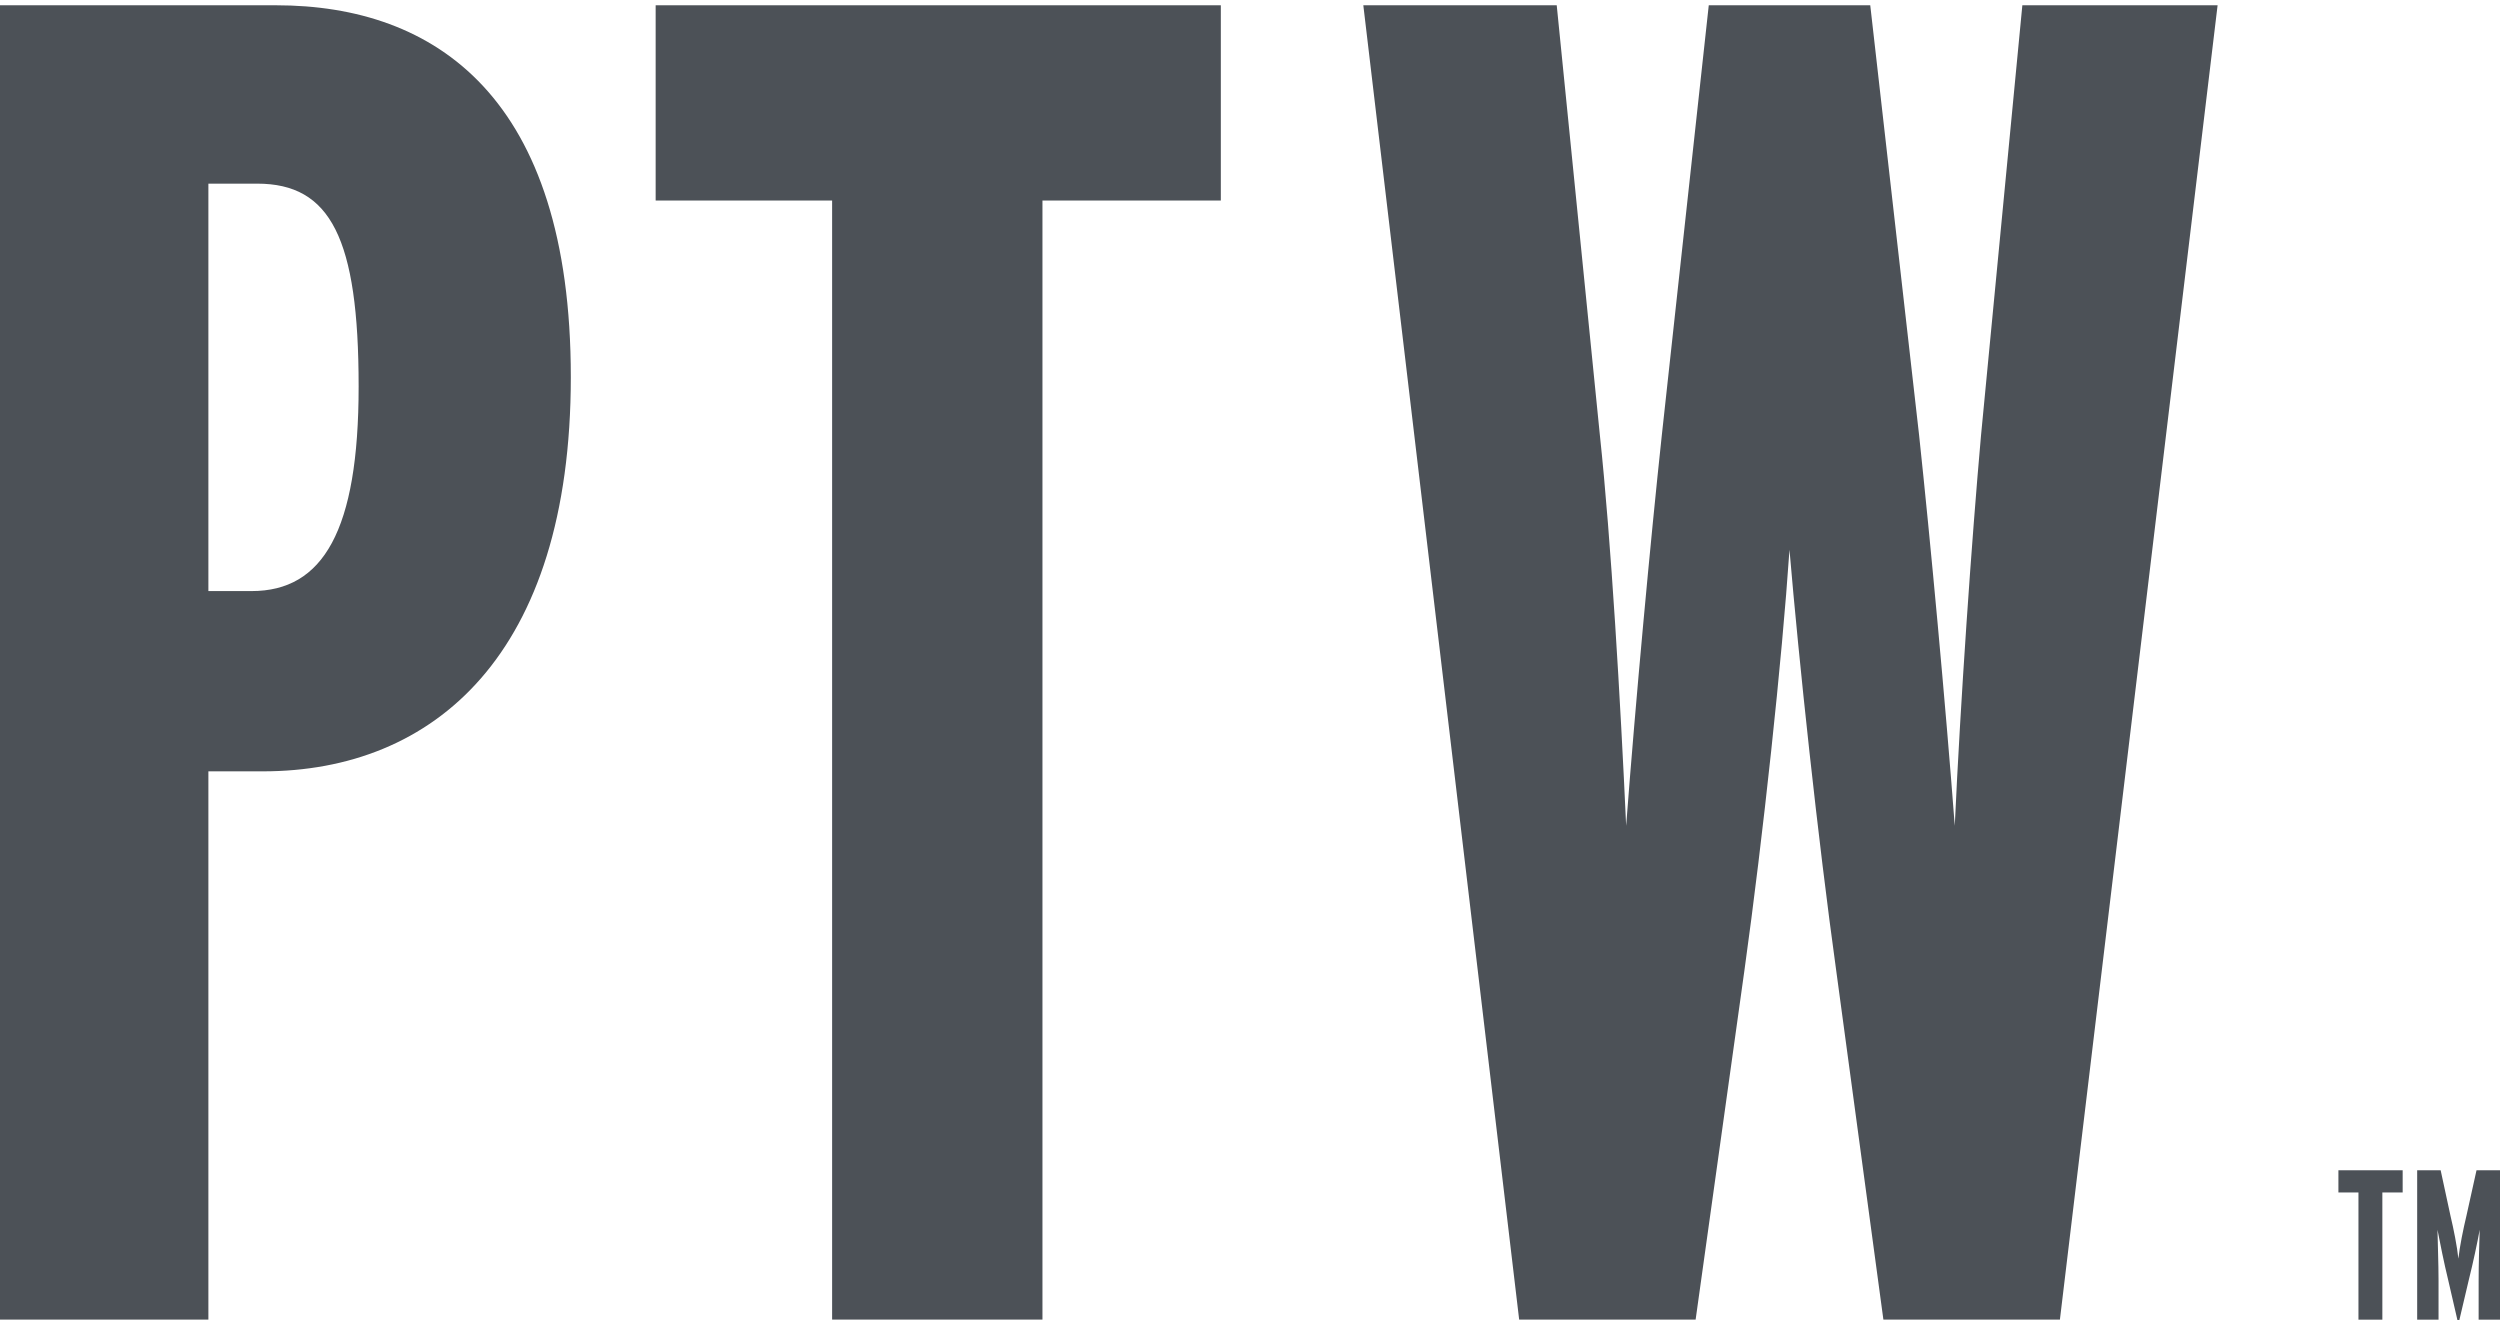
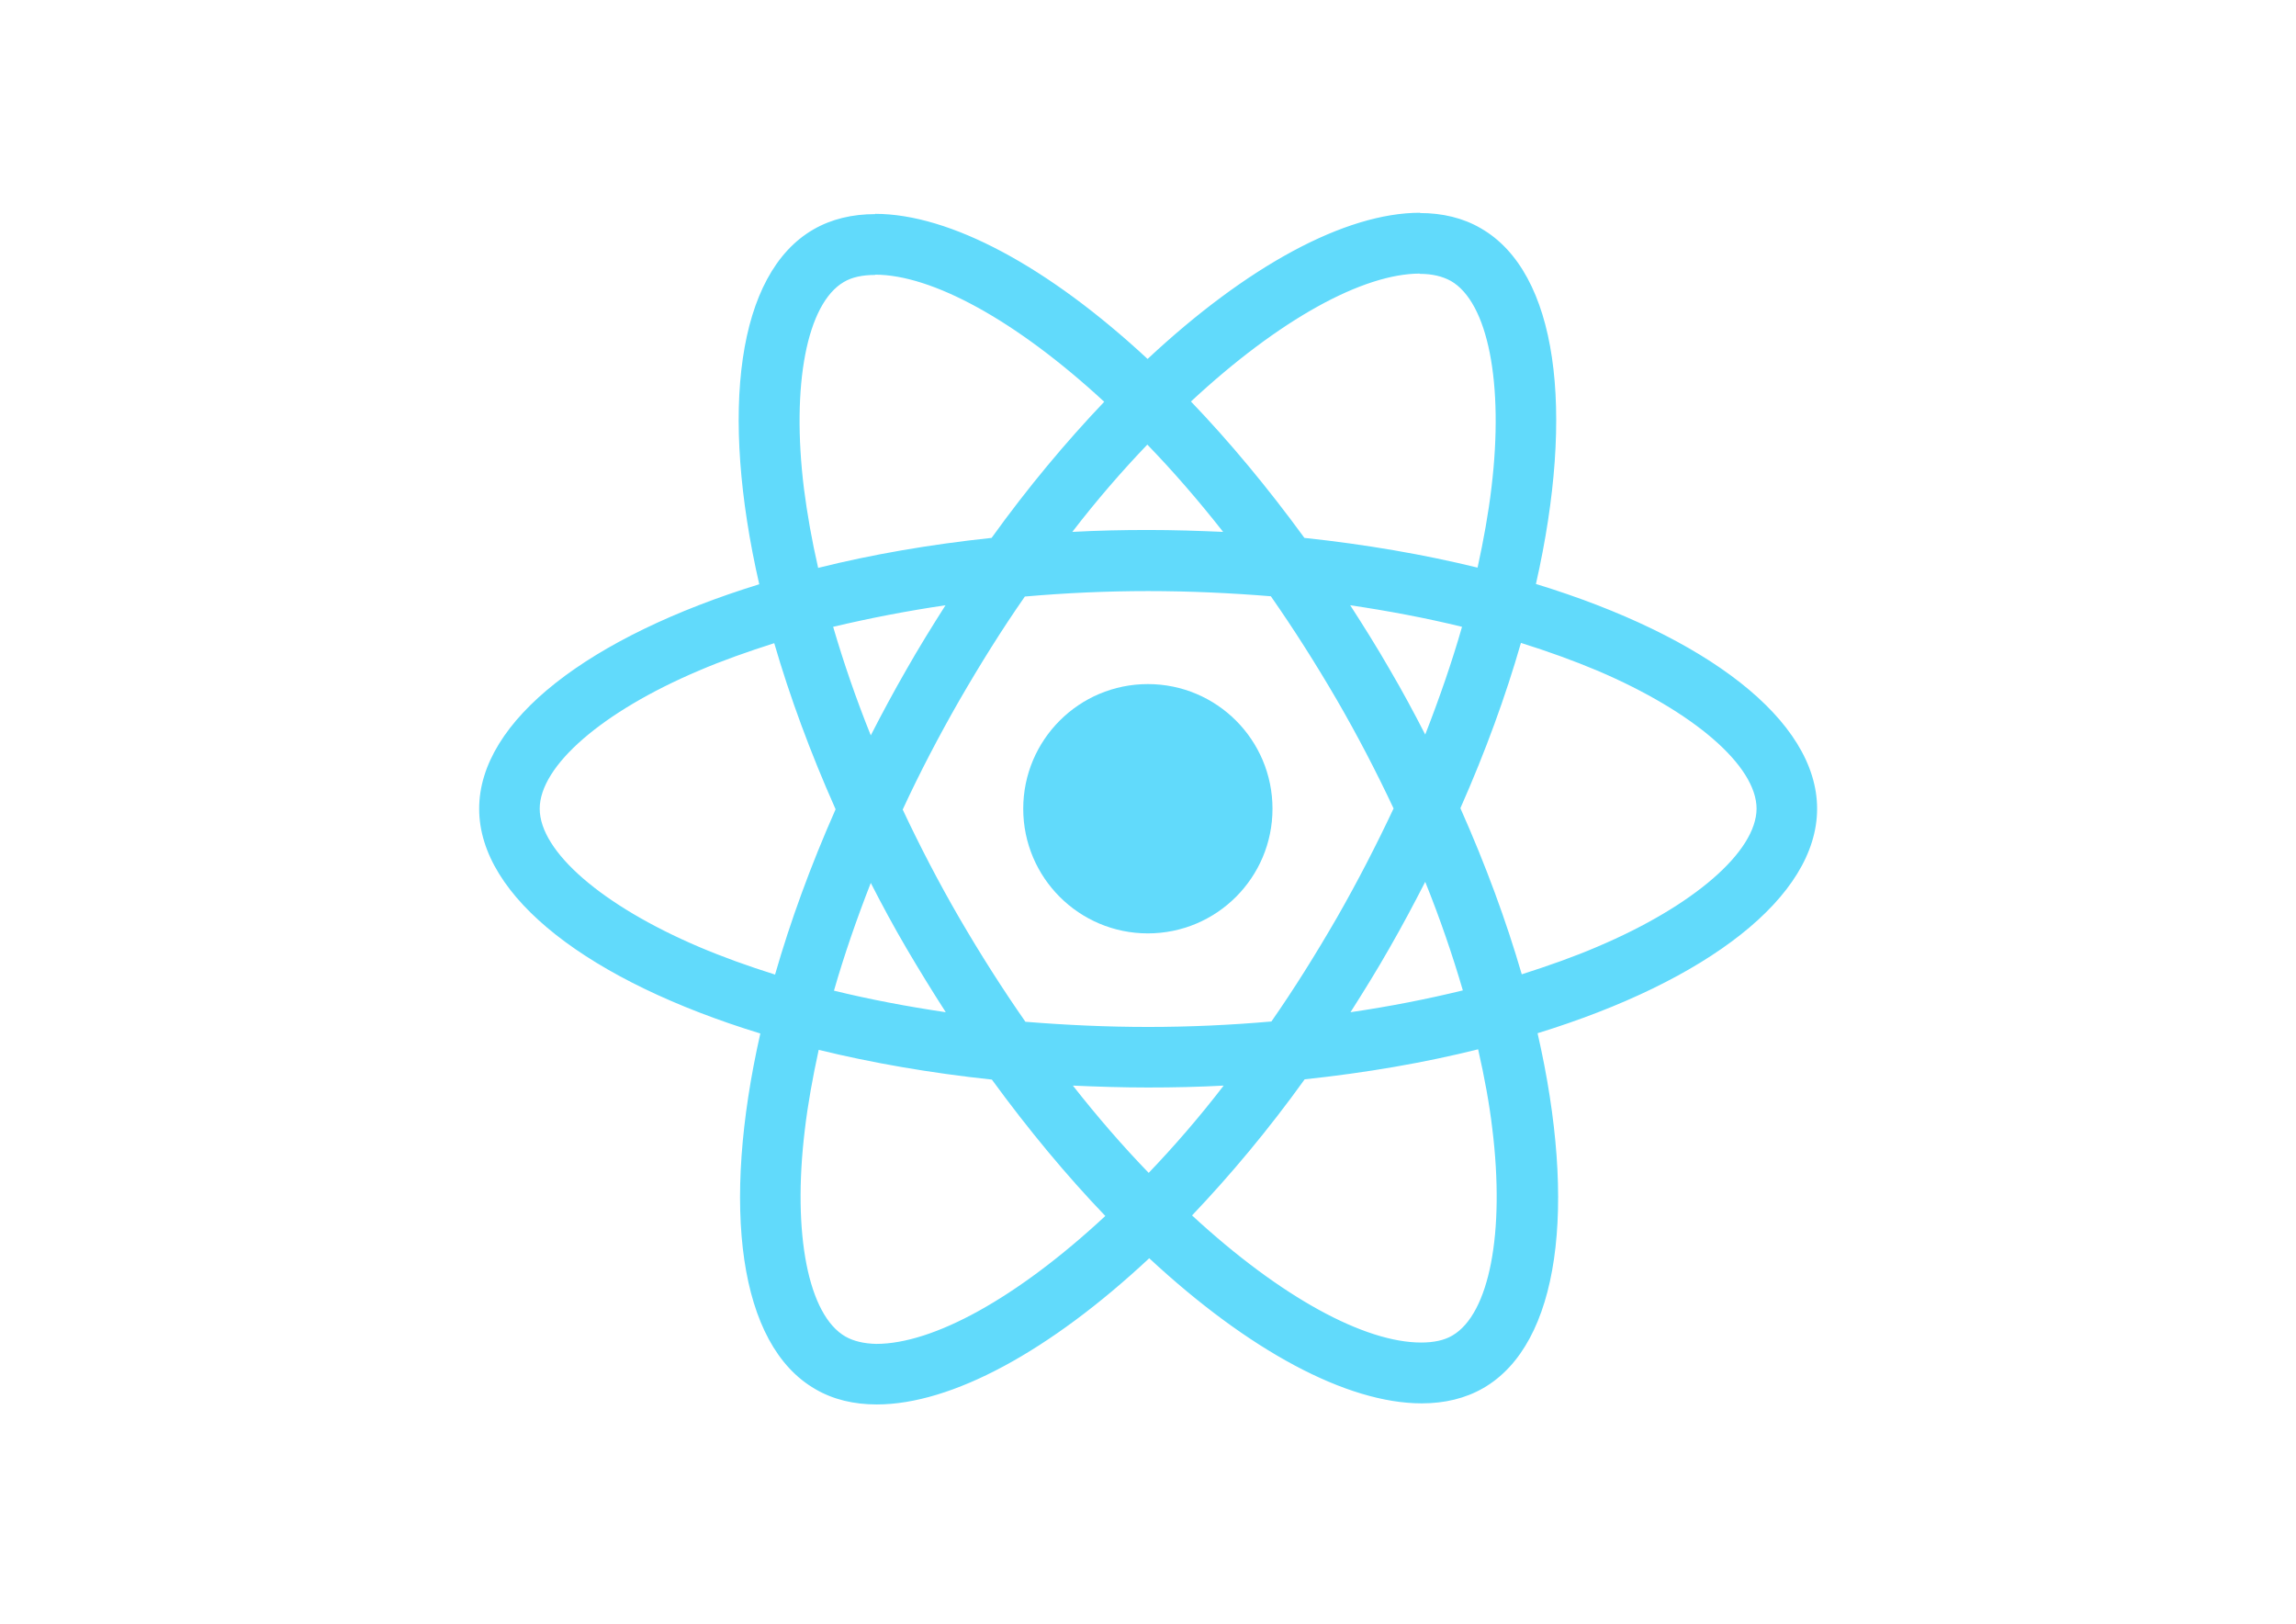
- <svg xmlns="http://www.w3.org/2000/svg" version="1.1" id="Layer_1" x="0px" y="0px" viewBox="0 0 473.88 250.15" style="enable-background:new 0 0 473.88 250.15;" xml:space="preserve">
-   <style type="text/css">
- 	.st0{fill:#4C5157;}
- </style>
-   <g>
-     <path class="st0" d="M455.43,226.03v-4.21h-12.18v4.21h3.8v24.12h4.53v-24.12H455.43L455.43,226.03z M473.88,250.15v-28.33h-4.45   l-1.9,8.58c-0.61,2.55-1.29,5.87-1.54,8.18c-0.24-2.31-0.89-5.58-1.5-8.14l-1.86-8.62h-4.45v28.33h4.05v-7.41   c0-3.32-0.16-6.96-0.2-9.63c0.41,2.15,1.3,6.56,1.98,9.31l1.98,8.58l2.02-8.58c0.73-2.87,1.62-7.08,2.02-9.31   c-0.08,2.91-0.2,6.19-0.2,9.63v7.41H473.88L473.88,250.15z" />
-     <path class="st0" d="M108.2,71.47C108.2,18.44,82.57,1,52.32,1H0v249.13h39.5V146.21h10.32C82.21,146.21,108.2,124.14,108.2,71.47   L108.2,71.47z M67.98,73.25c0,27.4-6.76,38.79-20.29,38.79H39.5V34.81h9.25C62.64,34.81,67.98,45.13,67.98,73.25L67.98,73.25z" />
-     <polygon class="st0" points="231.41,38.01 231.41,1 124.28,1 124.28,38.01 157.73,38.01 157.73,250.13 197.6,250.13 197.6,38.01    231.41,38.01  " />
-     <path class="st0" d="M420.35,1h-37.01l-7.83,81.5c-1.78,19.93-3.91,50.54-4.98,74.03c-1.78-23.49-4.63-54.1-6.76-74.03L354.51,1   H323.9l-8.9,81.5c-2.14,19.93-4.98,50.54-6.76,74.03c-1.07-23.49-2.85-54.1-4.98-74.03L295.08,1h-36.66l29.54,249.13h33.45   l9.25-66.2c3.56-25.63,7.12-58.72,8.54-79.72c1.78,21,5.34,54.45,8.9,80.08l8.9,65.84h33.46L420.35,1L420.35,1z" />
+ <svg xmlns="http://www.w3.org/2000/svg" viewBox="0 0 841.9 595.3">
+   <g fill="#61DAFB">
+     <path d="M666.3 296.5c0-32.5-40.7-63.3-103.1-82.4 14.4-63.6 8-114.2-20.2-130.4-6.5-3.8-14.1-5.6-22.4-5.6v22.3c4.6 0 8.3.9 11.4 2.6 13.6 7.8 19.5 37.5 14.9 75.7-1.1 9.4-2.9 19.3-5.1 29.4-19.6-4.8-41-8.5-63.5-10.9-13.5-18.5-27.5-35.3-41.6-50 32.6-30.3 63.2-46.9 84-46.9V78c-27.5 0-63.5 19.6-99.9 53.6-36.4-33.8-72.4-53.2-99.9-53.2v22.3c20.7 0 51.4 16.5 84 46.6-14 14.7-28 31.4-41.3 49.9-22.6 2.4-44 6.1-63.6 11-2.3-10-4-19.7-5.2-29-4.7-38.2 1.1-67.9 14.6-75.8 3-1.8 6.9-2.6 11.5-2.6V78.5c-8.4 0-16 1.8-22.6 5.6-28.1 16.2-34.4 66.7-19.9 130.1-62.2 19.2-102.7 49.9-102.7 82.3 0 32.5 40.7 63.3 103.1 82.4-14.4 63.6-8 114.2 20.2 130.4 6.5 3.8 14.1 5.6 22.5 5.6 27.5 0 63.5-19.6 99.9-53.6 36.4 33.8 72.4 53.2 99.9 53.2 8.4 0 16-1.8 22.6-5.6 28.1-16.2 34.4-66.7 19.9-130.1 62-19.1 102.5-49.9 102.5-82.3zm-130.2-66.7c-3.7 12.9-8.3 26.2-13.5 39.5-4.1-8-8.4-16-13.1-24-4.6-8-9.5-15.8-14.4-23.4 14.2 2.1 27.9 4.7 41 7.9zm-45.8 106.5c-7.8 13.5-15.8 26.3-24.1 38.2-14.9 1.3-30 2-45.2 2-15.1 0-30.2-.7-45-1.9-8.3-11.9-16.4-24.6-24.2-38-7.6-13.1-14.5-26.4-20.8-39.8 6.2-13.4 13.2-26.8 20.7-39.9 7.8-13.5 15.8-26.3 24.1-38.2 14.9-1.3 30-2 45.2-2 15.1 0 30.2.7 45 1.9 8.3 11.9 16.4 24.6 24.2 38 7.6 13.1 14.5 26.4 20.8 39.8-6.3 13.4-13.2 26.8-20.7 39.9zm32.3-13c5.4 13.4 10 26.8 13.8 39.8-13.1 3.2-26.9 5.9-41.2 8 4.9-7.7 9.8-15.6 14.4-23.7 4.6-8 8.9-16.1 13-24.1zM421.2 430c-9.3-9.6-18.6-20.3-27.8-32 9 .4 18.2.7 27.5.7 9.4 0 18.7-.2 27.8-.7-9 11.7-18.3 22.4-27.5 32zm-74.4-58.9c-14.2-2.1-27.9-4.7-41-7.9 3.7-12.9 8.3-26.2 13.5-39.5 4.1 8 8.4 16 13.1 24 4.7 8 9.5 15.8 14.4 23.4zM420.7 163c9.3 9.6 18.6 20.3 27.8 32-9-.4-18.2-.7-27.5-.7-9.4 0-18.7.2-27.8.7 9-11.7 18.3-22.4 27.5-32zm-74 58.9c-4.9 7.7-9.8 15.6-14.4 23.7-4.6 8-8.9 16-13 24-5.4-13.4-10-26.8-13.8-39.8 13.1-3.1 26.9-5.8 41.2-7.9zm-90.5 125.2c-35.4-15.1-58.3-34.9-58.3-50.6 0-15.7 22.9-35.6 58.3-50.6 8.6-3.7 18-7 27.7-10.1 5.7 19.6 13.2 40 22.5 60.9-9.2 20.8-16.6 41.1-22.2 60.6-9.9-3.1-19.3-6.5-28-10.2zM310 490c-13.6-7.8-19.5-37.5-14.9-75.7 1.1-9.4 2.9-19.3 5.1-29.4 19.6 4.8 41 8.5 63.5 10.9 13.5 18.5 27.5 35.3 41.6 50-32.6 30.3-63.2 46.9-84 46.9-4.5-.1-8.3-1-11.3-2.7zm237.2-76.2c4.7 38.2-1.1 67.9-14.6 75.8-3 1.8-6.9 2.6-11.5 2.6-20.7 0-51.4-16.5-84-46.6 14-14.7 28-31.4 41.3-49.9 22.6-2.4 44-6.1 63.6-11 2.3 10.1 4.1 19.8 5.2 29.1zm38.5-66.7c-8.6 3.7-18 7-27.7 10.1-5.7-19.6-13.2-40-22.5-60.9 9.2-20.8 16.6-41.1 22.2-60.6 9.9 3.1 19.3 6.5 28.1 10.2 35.4 15.1 58.3 34.9 58.3 50.6-.1 15.7-23 35.6-58.4 50.6zM320.8 78.4z" />
+     <circle cx="420.9" cy="296.5" r="45.7" />
+     <path d="M520.5 78.1z" />
  </g>
</svg>
